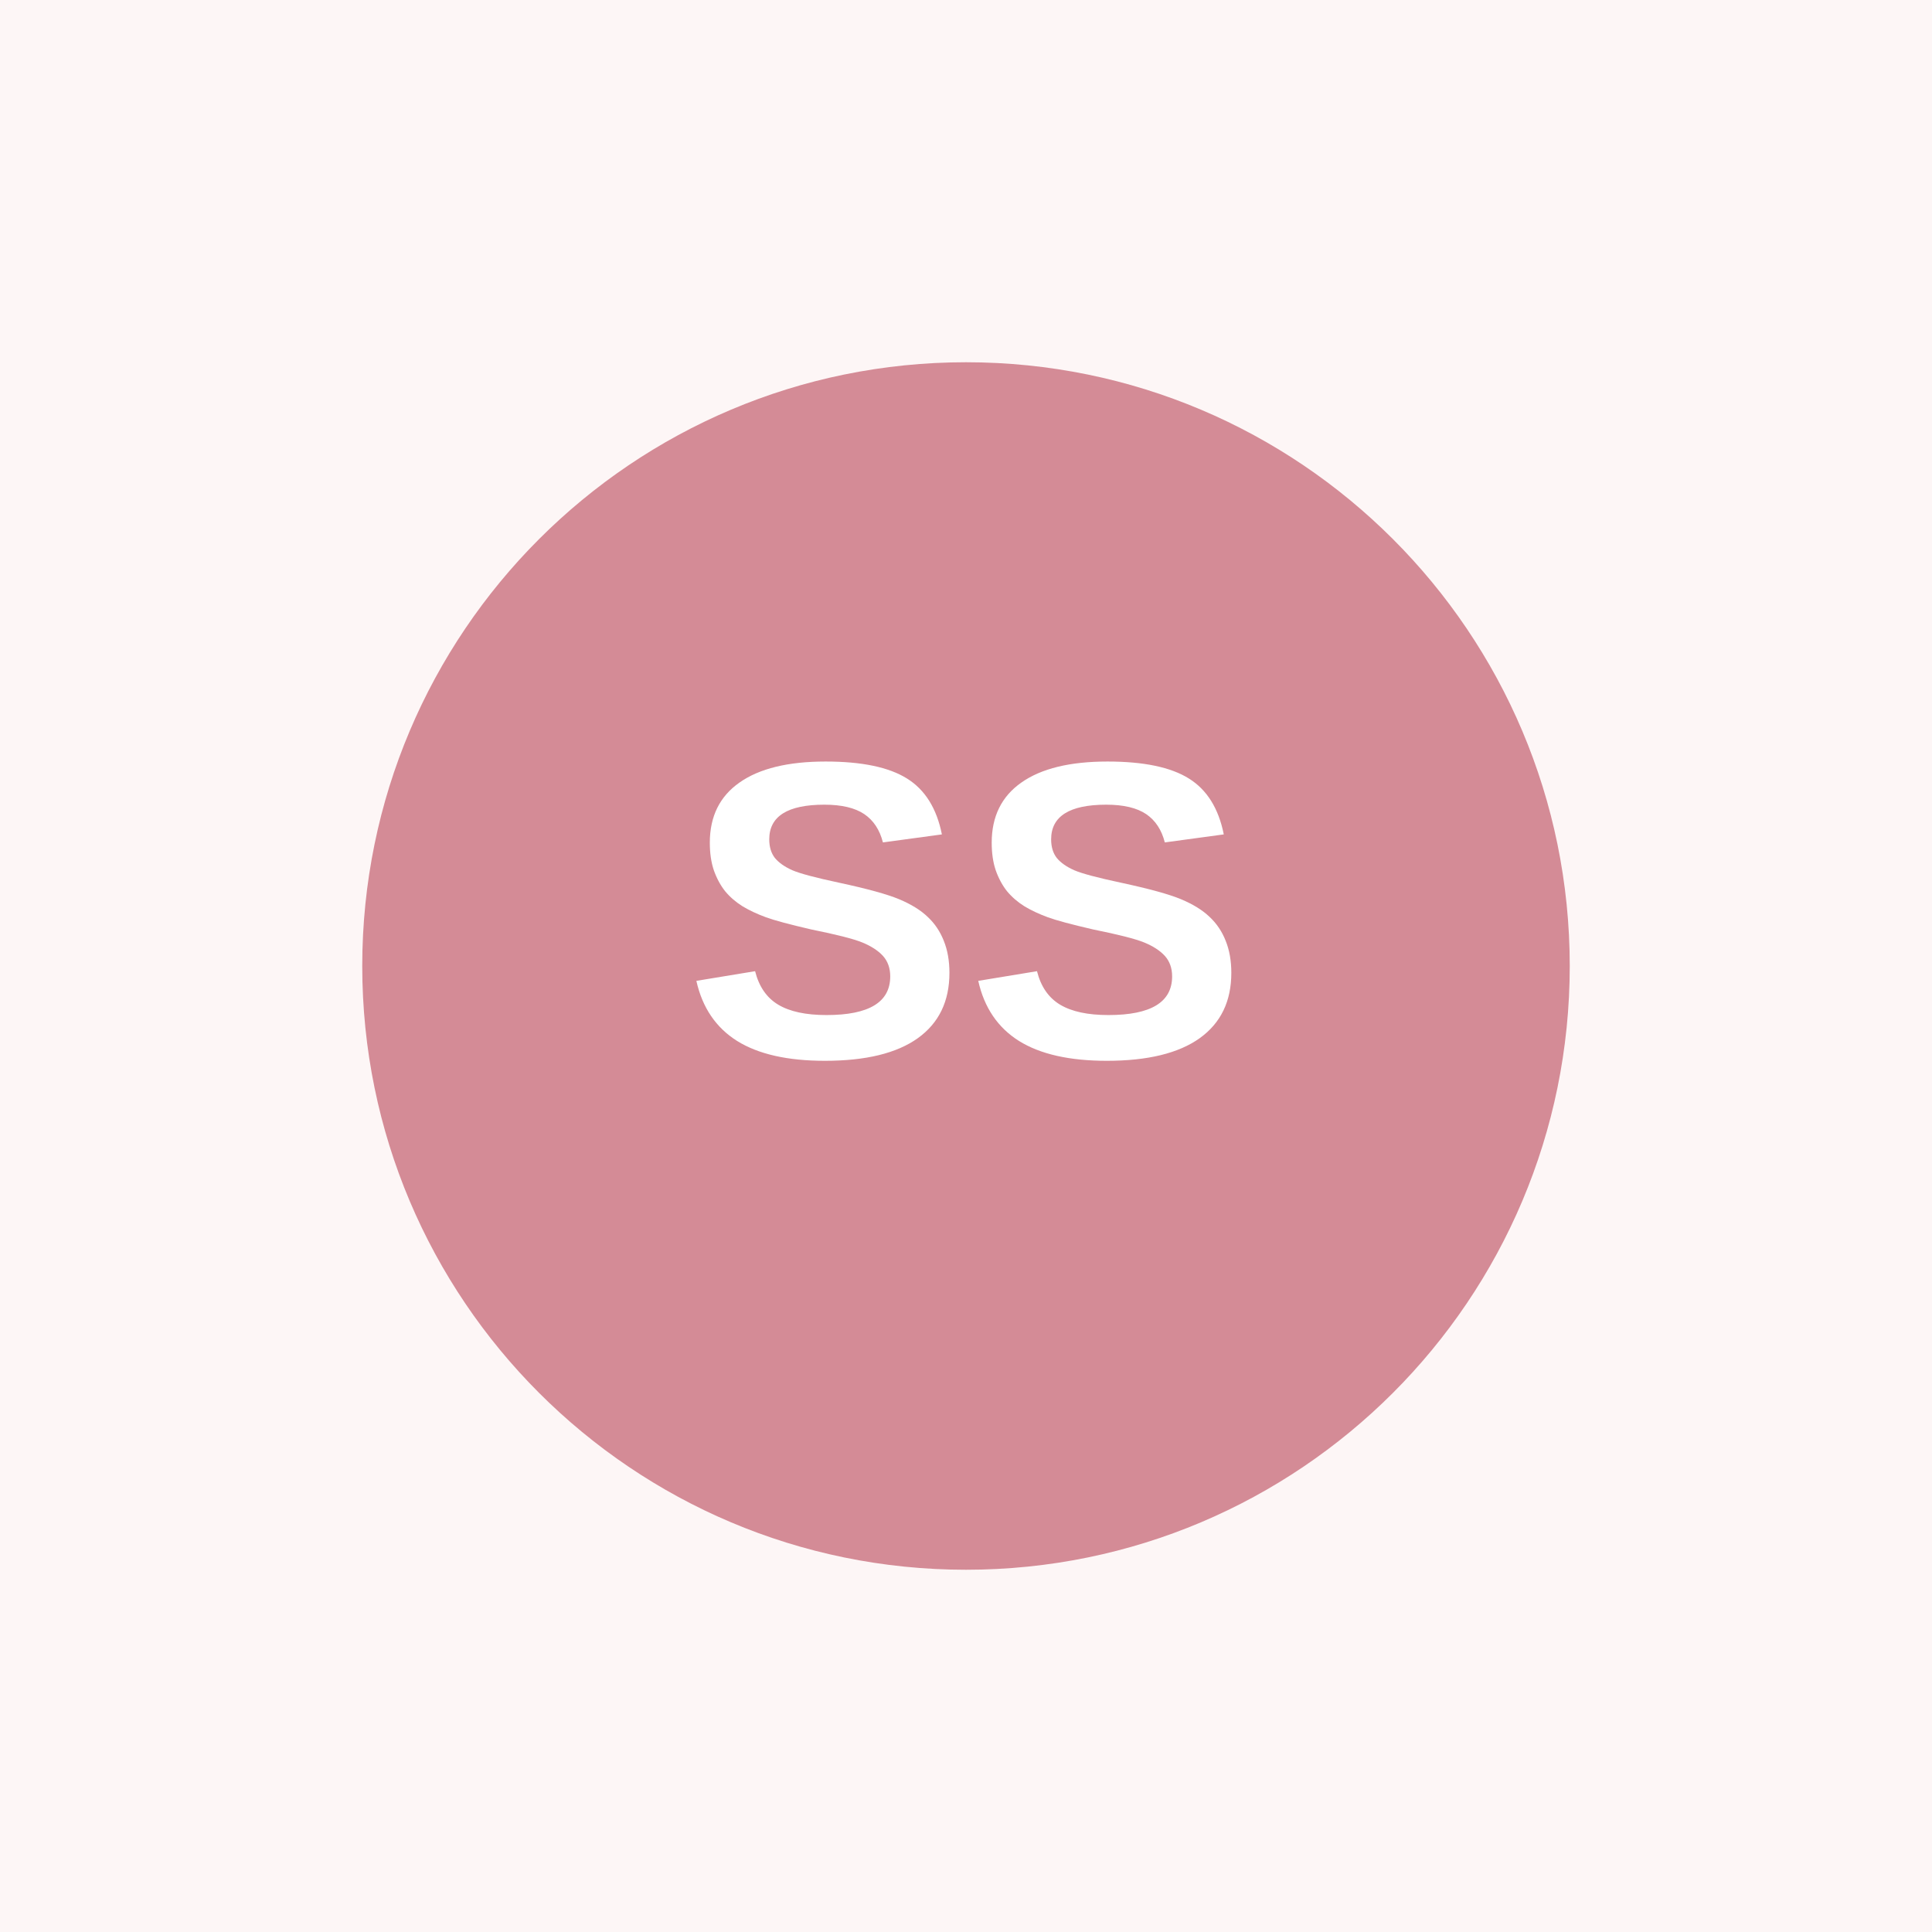
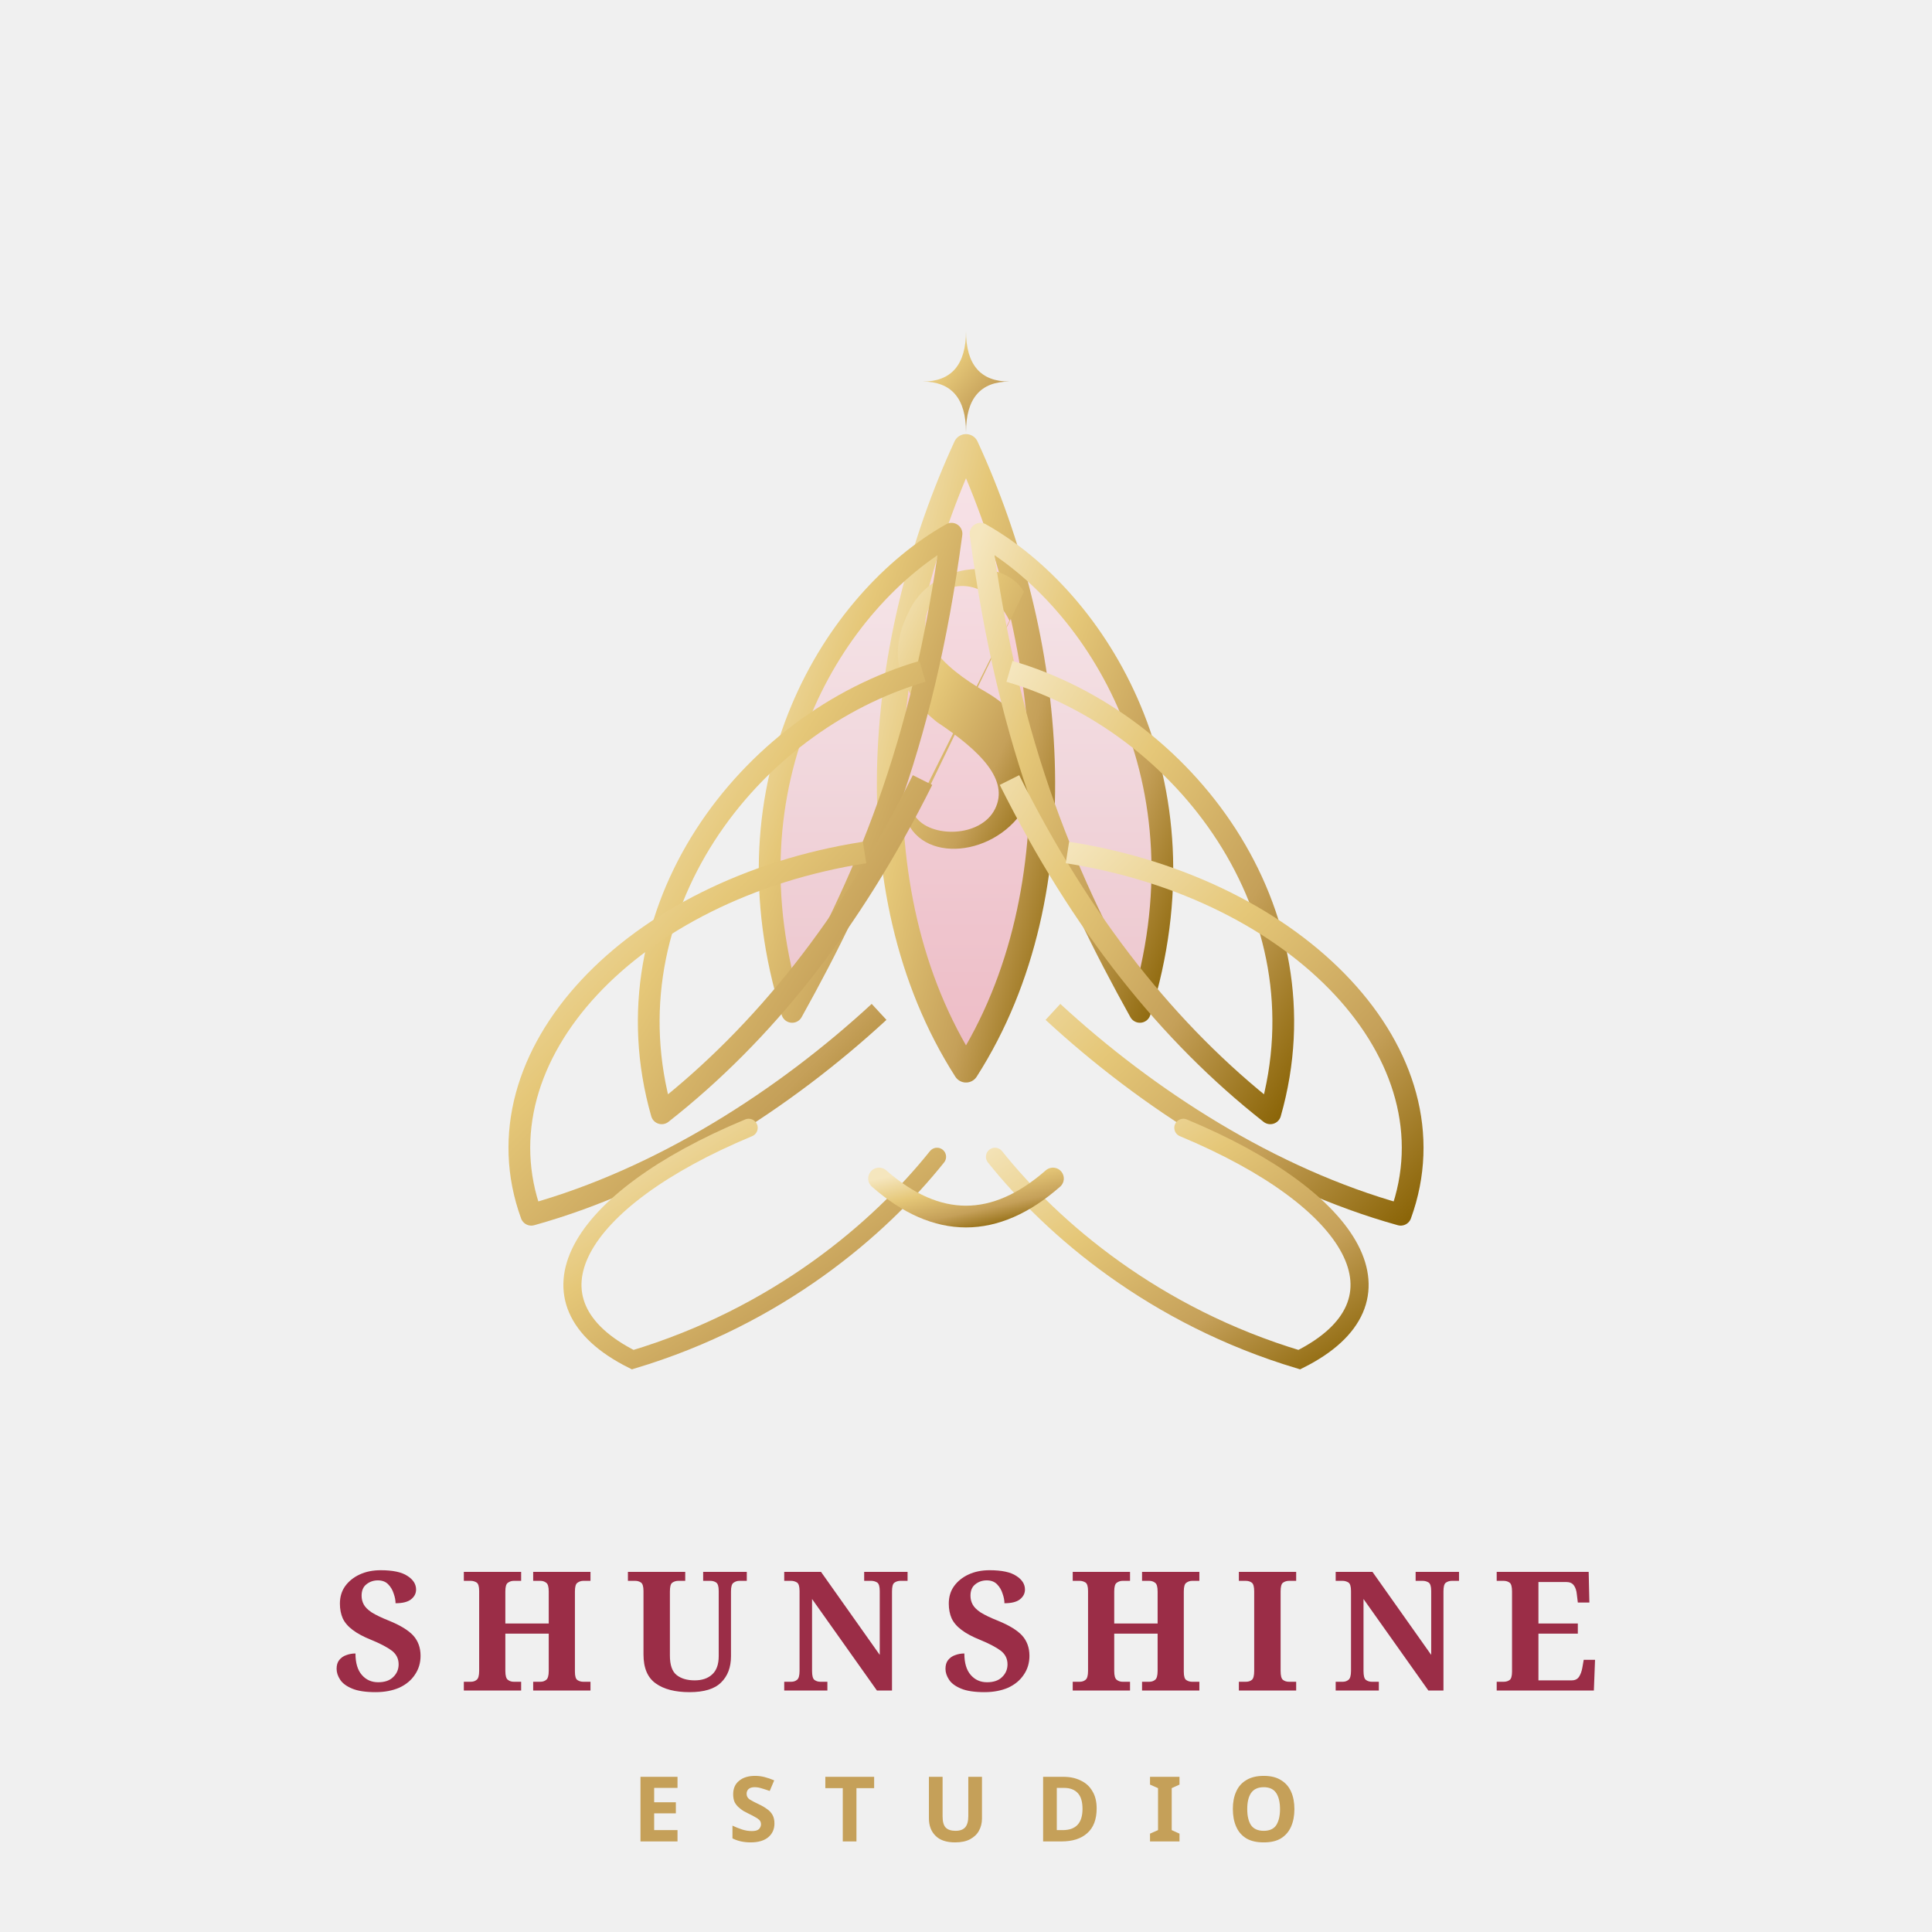
- <svg xmlns="http://www.w3.org/2000/svg" viewBox="0 0 128 128">
-   <rect width="128" height="128" fill="#FDF6F6" />
-   <circle cx="64" cy="64" r="40" fill="#D48B96" />
-   <text x="64" y="70" text-anchor="middle" font-family="Arial, sans-serif" font-size="28" font-weight="bold" fill="#FFFFFF">SS</text>
+ <svg xmlns="http://www.w3.org/2000/svg" viewBox="0 0 128 128" width="128" height="128">
+   <defs>
+     <linearGradient id="splashGold" x1="0%" y1="0%" x2="100%" y2="100%">
+       <stop offset="0%" stop-color="#F5E6BE" />
+       <stop offset="35%" stop-color="#E5C778" />
+       <stop offset="70%" stop-color="#C5A059" />
+       <stop offset="100%" stop-color="#8B6508" />
+     </linearGradient>
+     <linearGradient id="splashPetal" x1="0%" y1="0%" x2="0%" y2="100%">
+       <stop offset="0%" stop-color="#FFD6DF" />
+       <stop offset="100%" stop-color="#E87A90" />
+     </linearGradient>
+   </defs>
+   <g transform="translate(64, 56) scale(0.48) translate(-150, -89)">
+     <path d="M 150 18 Q 150 25 156 25 Q 150 25 150 32 Q 150 25 144 25 Q 150 25 150 18 Z" fill="url(#splashGold)" />
+     <path d="M 150 34 C 138 60 134 95 150 120 C 166 95 162 60 150 34 Z" fill="url(#splashPetal)" opacity="0.45" />
+     <path d="M 148 46 C 132 55 116 80 126 112 C 136 94 144 76 148 46 Z" fill="url(#splashPetal)" opacity="0.35" />
+     <path d="M 152 46 C 168 55 184 80 174 112 C 164 94 156 76 152 46 Z" fill="url(#splashPetal)" opacity="0.35" />
+     <path d="M 150 34 C 138 60 134 95 150 120 C 166 95 162 60 150 34 Z" fill="none" stroke="url(#splashGold)" stroke-width="3.5" stroke-linejoin="round" />
+     <path d="M 156 58 C 153 52 147 52 145 56 C 143 60 146 64 153 68 C 158 71 161 76 159 82 C 156 90 145 92 142 86 M 143 85 C 145 88 152 88 154 84 C 156 80 152 76 146 72 C 141 68 139 63 142 57 C 145 50 155 49 158 54" fill="url(#splashGold)" />
+     <path d="M 148 46 C 132 55 116 80 126 112 C 136 94 144 76 148 46 Z" fill="none" stroke="url(#splashGold)" stroke-width="3" stroke-linejoin="round" />
+     <path d="M 152 46 C 168 55 184 80 174 112 C 164 94 156 76 152 46 Z" fill="none" stroke="url(#splashGold)" stroke-width="3" stroke-linejoin="round" />
+     <path d="M 144 65 C 120 72 100 98 108 126 C 122 115 134 100 144 80" fill="none" stroke="url(#splashGold)" stroke-width="3" stroke-linejoin="round" />
+     <path d="M 156 65 C 180 72 200 98 192 126 C 178 115 166 100 156 80" fill="none" stroke="url(#splashGold)" stroke-width="3" stroke-linejoin="round" />
+     <path d="M 136 90 C 104 95 82 118 90 140 C 108 135 125 124 138 112" fill="none" stroke="url(#splashGold)" stroke-width="3" stroke-linejoin="round" />
+     <path d="M 164 90 C 196 95 218 118 210 140 C 192 135 175 124 162 112" fill="none" stroke="url(#splashGold)" stroke-width="3" stroke-linejoin="round" />
+     <path d="M 120 128 C 96 138 88 152 104 160 C 124 154 138 142 146 132" fill="none" stroke="url(#splashGold)" stroke-width="2.5" stroke-linecap="round" />
+     <path d="M 180 128 C 204 138 212 152 196 160 C 176 154 162 142 154 132" fill="none" stroke="url(#splashGold)" stroke-width="2.5" stroke-linecap="round" />
+     <path d="M 138 135 C 146 142 154 142 162 135" fill="none" stroke="url(#splashGold)" stroke-width="3" stroke-linecap="round" />
+   </g>
+   <text x="64" y="112" text-anchor="middle" font-family="'Playfair Display', serif" font-size="11" font-weight="bold" letter-spacing="2" fill="#9B2D47">SHUNSHINE</text>
+   <text x="64" y="122" text-anchor="middle" font-family="'Plus Jakarta Sans', sans-serif" font-size="6" font-weight="600" letter-spacing="3" fill="#C5A059">ESTUDIO</text>
</svg>
